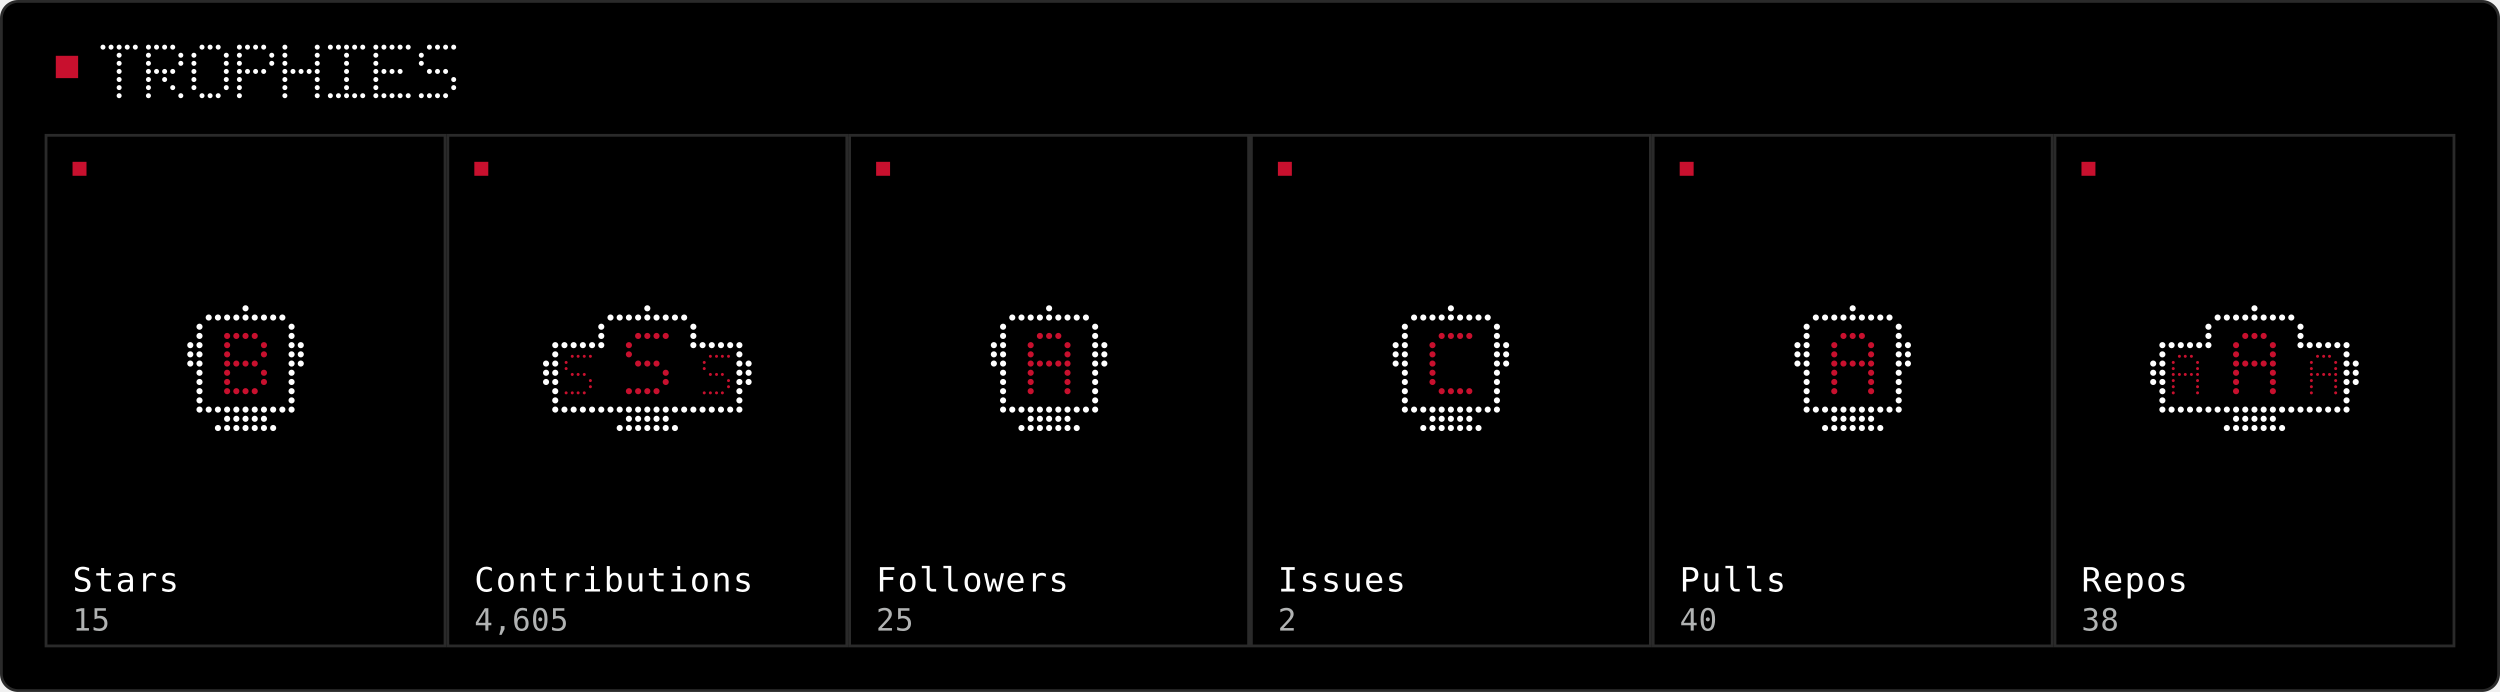
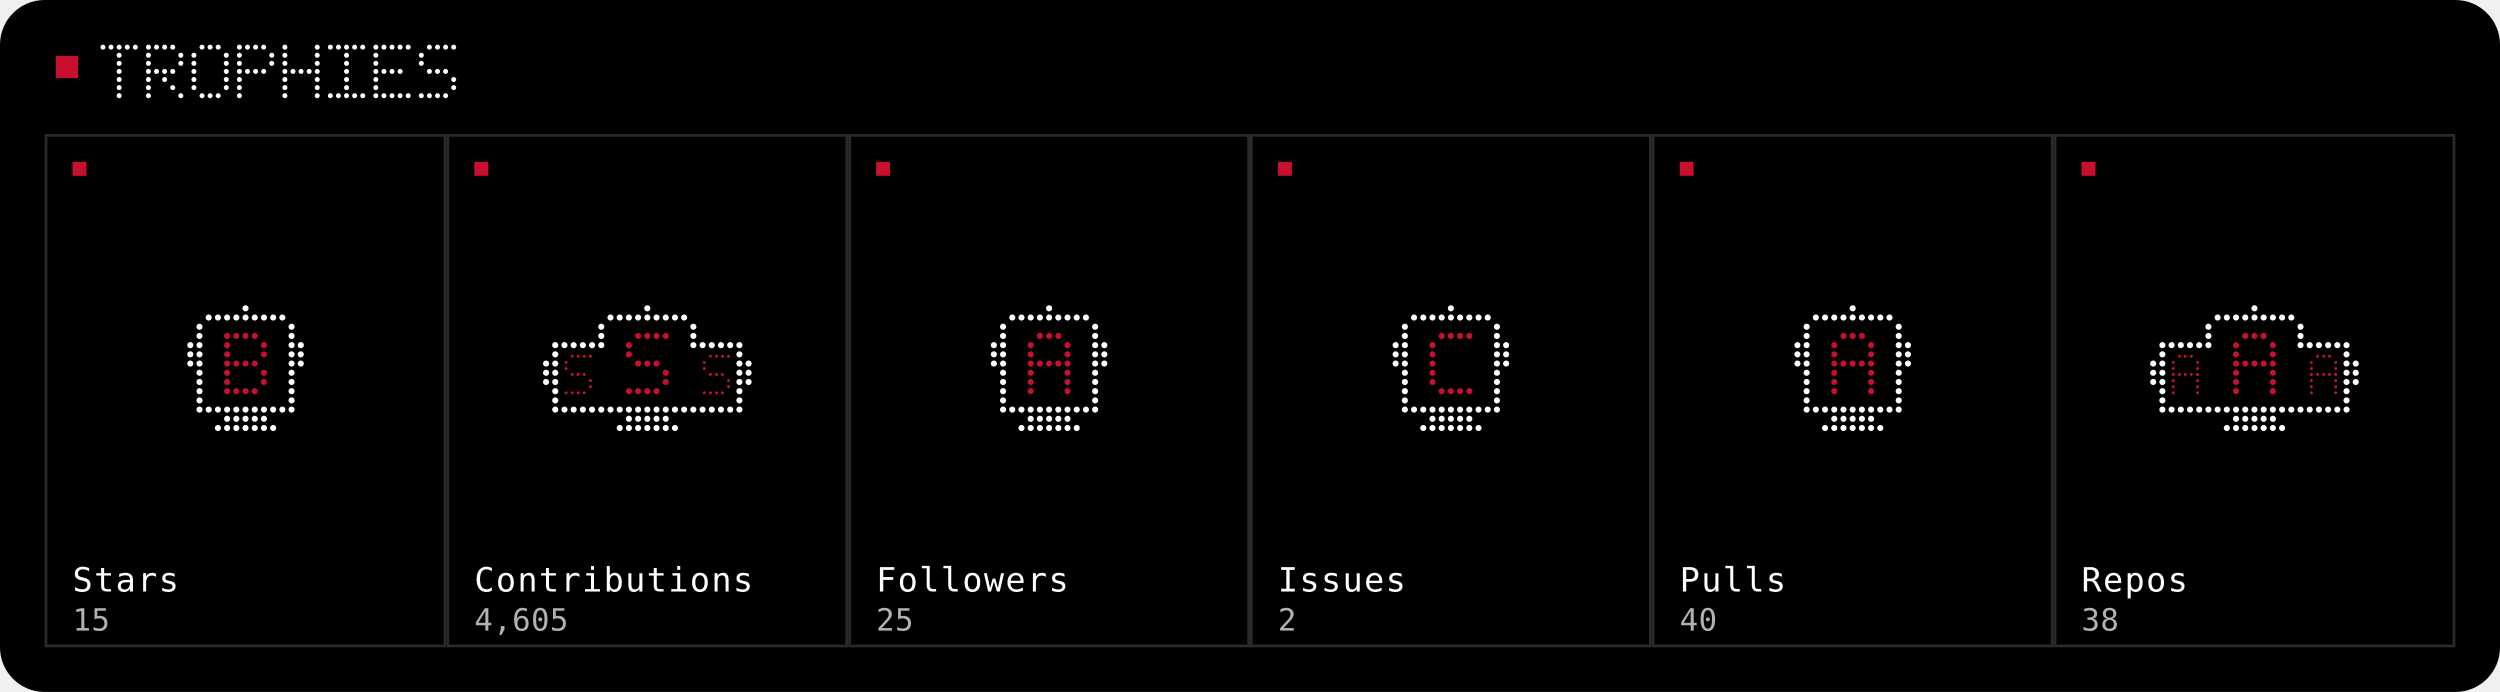
<svg xmlns="http://www.w3.org/2000/svg" width="896" height="248" viewBox="0 0 896 248" role="img">
-   <rect x="0.5" y="0.5" width="895" height="247" rx="6" fill="#000000" stroke="#2A2A2A" stroke-width="1" />
+   <rect width="896" height="248" rx="16" fill="#000000" />
  <rect x="20" y="20" width="8" height="8" fill="#C8102E" />
  <circle cx="36.9" cy="16.9" r="0.90" fill="#FFFFFF" />
  <circle cx="39.8" cy="16.9" r="0.90" fill="#FFFFFF" />
  <circle cx="42.7" cy="16.9" r="0.90" fill="#FFFFFF" />
  <circle cx="45.6" cy="16.9" r="0.90" fill="#FFFFFF" />
  <circle cx="48.5" cy="16.9" r="0.90" fill="#FFFFFF" />
  <circle cx="42.7" cy="19.8" r="0.90" fill="#FFFFFF" />
  <circle cx="42.7" cy="22.7" r="0.90" fill="#FFFFFF" />
  <circle cx="42.7" cy="25.6" r="0.90" fill="#FFFFFF" />
  <circle cx="42.7" cy="28.5" r="0.90" fill="#FFFFFF" />
  <circle cx="42.7" cy="31.4" r="0.90" fill="#FFFFFF" />
  <circle cx="42.7" cy="34.3" r="0.90" fill="#FFFFFF" />
  <circle cx="53.2" cy="16.9" r="0.90" fill="#FFFFFF" />
  <circle cx="56.1" cy="16.9" r="0.90" fill="#FFFFFF" />
  <circle cx="59.0" cy="16.9" r="0.90" fill="#FFFFFF" />
  <circle cx="61.9" cy="16.9" r="0.90" fill="#FFFFFF" />
  <circle cx="53.2" cy="19.8" r="0.90" fill="#FFFFFF" />
  <circle cx="64.8" cy="19.8" r="0.90" fill="#FFFFFF" />
  <circle cx="53.2" cy="22.7" r="0.90" fill="#FFFFFF" />
  <circle cx="64.8" cy="22.7" r="0.90" fill="#FFFFFF" />
  <circle cx="53.2" cy="25.6" r="0.90" fill="#FFFFFF" />
  <circle cx="56.1" cy="25.6" r="0.90" fill="#FFFFFF" />
  <circle cx="59.0" cy="25.6" r="0.90" fill="#FFFFFF" />
  <circle cx="61.9" cy="25.6" r="0.90" fill="#FFFFFF" />
  <circle cx="53.2" cy="28.5" r="0.90" fill="#FFFFFF" />
  <circle cx="59.0" cy="28.5" r="0.90" fill="#FFFFFF" />
  <circle cx="53.2" cy="31.4" r="0.90" fill="#FFFFFF" />
  <circle cx="61.9" cy="31.4" r="0.90" fill="#FFFFFF" />
  <circle cx="53.2" cy="34.3" r="0.90" fill="#FFFFFF" />
  <circle cx="64.8" cy="34.3" r="0.90" fill="#FFFFFF" />
  <circle cx="72.4" cy="16.9" r="0.90" fill="#FFFFFF" />
  <circle cx="75.3" cy="16.9" r="0.90" fill="#FFFFFF" />
  <circle cx="78.2" cy="16.9" r="0.90" fill="#FFFFFF" />
  <circle cx="69.5" cy="19.8" r="0.90" fill="#FFFFFF" />
  <circle cx="81.1" cy="19.8" r="0.90" fill="#FFFFFF" />
  <circle cx="69.5" cy="22.7" r="0.90" fill="#FFFFFF" />
  <circle cx="81.1" cy="22.7" r="0.90" fill="#FFFFFF" />
  <circle cx="69.5" cy="25.6" r="0.90" fill="#FFFFFF" />
  <circle cx="81.1" cy="25.6" r="0.90" fill="#FFFFFF" />
  <circle cx="69.5" cy="28.5" r="0.90" fill="#FFFFFF" />
  <circle cx="81.1" cy="28.5" r="0.90" fill="#FFFFFF" />
  <circle cx="69.5" cy="31.4" r="0.90" fill="#FFFFFF" />
  <circle cx="81.1" cy="31.4" r="0.90" fill="#FFFFFF" />
  <circle cx="72.4" cy="34.3" r="0.90" fill="#FFFFFF" />
  <circle cx="75.3" cy="34.3" r="0.90" fill="#FFFFFF" />
  <circle cx="78.2" cy="34.3" r="0.90" fill="#FFFFFF" />
  <circle cx="85.8" cy="16.9" r="0.90" fill="#FFFFFF" />
  <circle cx="88.7" cy="16.9" r="0.90" fill="#FFFFFF" />
  <circle cx="91.6" cy="16.9" r="0.90" fill="#FFFFFF" />
  <circle cx="94.5" cy="16.9" r="0.90" fill="#FFFFFF" />
  <circle cx="85.8" cy="19.8" r="0.90" fill="#FFFFFF" />
  <circle cx="97.4" cy="19.8" r="0.90" fill="#FFFFFF" />
  <circle cx="85.8" cy="22.7" r="0.90" fill="#FFFFFF" />
  <circle cx="97.4" cy="22.7" r="0.90" fill="#FFFFFF" />
  <circle cx="85.8" cy="25.6" r="0.90" fill="#FFFFFF" />
  <circle cx="88.7" cy="25.6" r="0.90" fill="#FFFFFF" />
  <circle cx="91.6" cy="25.6" r="0.90" fill="#FFFFFF" />
  <circle cx="94.5" cy="25.6" r="0.90" fill="#FFFFFF" />
  <circle cx="85.8" cy="28.5" r="0.90" fill="#FFFFFF" />
  <circle cx="85.8" cy="31.4" r="0.90" fill="#FFFFFF" />
  <circle cx="85.8" cy="34.3" r="0.90" fill="#FFFFFF" />
  <circle cx="102.1" cy="16.9" r="0.90" fill="#FFFFFF" />
  <circle cx="113.7" cy="16.9" r="0.90" fill="#FFFFFF" />
  <circle cx="102.1" cy="19.8" r="0.90" fill="#FFFFFF" />
  <circle cx="113.7" cy="19.8" r="0.90" fill="#FFFFFF" />
  <circle cx="102.1" cy="22.7" r="0.90" fill="#FFFFFF" />
  <circle cx="113.7" cy="22.7" r="0.90" fill="#FFFFFF" />
  <circle cx="102.1" cy="25.6" r="0.90" fill="#FFFFFF" />
  <circle cx="105.0" cy="25.6" r="0.90" fill="#FFFFFF" />
  <circle cx="107.9" cy="25.6" r="0.90" fill="#FFFFFF" />
  <circle cx="110.8" cy="25.6" r="0.90" fill="#FFFFFF" />
  <circle cx="113.7" cy="25.6" r="0.90" fill="#FFFFFF" />
  <circle cx="102.1" cy="28.5" r="0.90" fill="#FFFFFF" />
  <circle cx="113.7" cy="28.5" r="0.90" fill="#FFFFFF" />
  <circle cx="102.1" cy="31.4" r="0.90" fill="#FFFFFF" />
  <circle cx="113.7" cy="31.4" r="0.90" fill="#FFFFFF" />
  <circle cx="102.1" cy="34.3" r="0.90" fill="#FFFFFF" />
  <circle cx="113.7" cy="34.3" r="0.90" fill="#FFFFFF" />
  <circle cx="118.4" cy="16.9" r="0.90" fill="#FFFFFF" />
  <circle cx="121.3" cy="16.9" r="0.90" fill="#FFFFFF" />
  <circle cx="124.2" cy="16.9" r="0.90" fill="#FFFFFF" />
  <circle cx="127.1" cy="16.9" r="0.90" fill="#FFFFFF" />
  <circle cx="130.0" cy="16.9" r="0.90" fill="#FFFFFF" />
  <circle cx="124.2" cy="19.8" r="0.90" fill="#FFFFFF" />
  <circle cx="124.2" cy="22.7" r="0.90" fill="#FFFFFF" />
  <circle cx="124.2" cy="25.6" r="0.90" fill="#FFFFFF" />
  <circle cx="124.2" cy="28.5" r="0.90" fill="#FFFFFF" />
  <circle cx="124.2" cy="31.4" r="0.90" fill="#FFFFFF" />
  <circle cx="118.4" cy="34.3" r="0.90" fill="#FFFFFF" />
  <circle cx="121.3" cy="34.3" r="0.90" fill="#FFFFFF" />
  <circle cx="124.2" cy="34.3" r="0.90" fill="#FFFFFF" />
  <circle cx="127.1" cy="34.3" r="0.90" fill="#FFFFFF" />
  <circle cx="130.0" cy="34.3" r="0.90" fill="#FFFFFF" />
  <circle cx="134.7" cy="16.9" r="0.90" fill="#FFFFFF" />
  <circle cx="137.6" cy="16.9" r="0.90" fill="#FFFFFF" />
  <circle cx="140.5" cy="16.9" r="0.90" fill="#FFFFFF" />
  <circle cx="143.4" cy="16.9" r="0.90" fill="#FFFFFF" />
  <circle cx="146.3" cy="16.9" r="0.90" fill="#FFFFFF" />
  <circle cx="134.7" cy="19.8" r="0.90" fill="#FFFFFF" />
  <circle cx="134.7" cy="22.7" r="0.90" fill="#FFFFFF" />
  <circle cx="134.7" cy="25.6" r="0.90" fill="#FFFFFF" />
  <circle cx="137.6" cy="25.6" r="0.90" fill="#FFFFFF" />
  <circle cx="140.5" cy="25.6" r="0.90" fill="#FFFFFF" />
  <circle cx="143.4" cy="25.6" r="0.90" fill="#FFFFFF" />
  <circle cx="134.7" cy="28.5" r="0.90" fill="#FFFFFF" />
  <circle cx="134.7" cy="31.4" r="0.90" fill="#FFFFFF" />
  <circle cx="134.7" cy="34.3" r="0.90" fill="#FFFFFF" />
  <circle cx="137.6" cy="34.3" r="0.90" fill="#FFFFFF" />
  <circle cx="140.5" cy="34.3" r="0.90" fill="#FFFFFF" />
  <circle cx="143.4" cy="34.3" r="0.90" fill="#FFFFFF" />
  <circle cx="146.3" cy="34.3" r="0.90" fill="#FFFFFF" />
  <circle cx="153.9" cy="16.9" r="0.90" fill="#FFFFFF" />
  <circle cx="156.8" cy="16.9" r="0.90" fill="#FFFFFF" />
  <circle cx="159.7" cy="16.9" r="0.90" fill="#FFFFFF" />
  <circle cx="162.6" cy="16.9" r="0.90" fill="#FFFFFF" />
  <circle cx="151.0" cy="19.8" r="0.90" fill="#FFFFFF" />
  <circle cx="151.0" cy="22.7" r="0.90" fill="#FFFFFF" />
  <circle cx="153.9" cy="25.6" r="0.90" fill="#FFFFFF" />
  <circle cx="156.8" cy="25.6" r="0.90" fill="#FFFFFF" />
  <circle cx="159.7" cy="25.6" r="0.90" fill="#FFFFFF" />
  <circle cx="162.6" cy="28.5" r="0.90" fill="#FFFFFF" />
  <circle cx="162.6" cy="31.4" r="0.90" fill="#FFFFFF" />
  <circle cx="151.0" cy="34.3" r="0.90" fill="#FFFFFF" />
  <circle cx="153.9" cy="34.3" r="0.90" fill="#FFFFFF" />
  <circle cx="156.8" cy="34.3" r="0.90" fill="#FFFFFF" />
  <circle cx="159.7" cy="34.3" r="0.90" fill="#FFFFFF" />
  <rect x="16.5" y="48.5" width="143.0" height="183.0" fill="none" stroke="#2A2A2A" />
  <rect x="26.0" y="58.0" width="5" height="5" fill="#C8102E" />
  <circle cx="88.0" cy="110.5" r="1.10" fill="#FFFFFF" />
  <circle cx="74.8" cy="113.8" r="1.10" fill="#FFFFFF" />
  <circle cx="78.1" cy="113.8" r="1.10" fill="#FFFFFF" />
  <circle cx="81.4" cy="113.8" r="1.10" fill="#FFFFFF" />
  <circle cx="84.7" cy="113.8" r="1.10" fill="#FFFFFF" />
  <circle cx="88.0" cy="113.8" r="1.10" fill="#FFFFFF" />
  <circle cx="91.3" cy="113.8" r="1.10" fill="#FFFFFF" />
  <circle cx="94.6" cy="113.8" r="1.10" fill="#FFFFFF" />
  <circle cx="97.9" cy="113.8" r="1.10" fill="#FFFFFF" />
  <circle cx="101.2" cy="113.8" r="1.10" fill="#FFFFFF" />
  <circle cx="71.5" cy="117.1" r="1.10" fill="#FFFFFF" />
  <circle cx="104.5" cy="117.1" r="1.10" fill="#FFFFFF" />
  <circle cx="71.5" cy="120.4" r="1.10" fill="#FFFFFF" />
  <circle cx="104.5" cy="120.4" r="1.10" fill="#FFFFFF" />
  <circle cx="71.5" cy="123.7" r="1.10" fill="#FFFFFF" />
  <circle cx="104.5" cy="123.7" r="1.10" fill="#FFFFFF" />
  <circle cx="71.5" cy="127.0" r="1.10" fill="#FFFFFF" />
  <circle cx="104.5" cy="127.0" r="1.10" fill="#FFFFFF" />
  <circle cx="71.5" cy="130.3" r="1.10" fill="#FFFFFF" />
  <circle cx="104.5" cy="130.3" r="1.10" fill="#FFFFFF" />
  <circle cx="71.5" cy="133.6" r="1.10" fill="#FFFFFF" />
  <circle cx="104.5" cy="133.6" r="1.10" fill="#FFFFFF" />
  <circle cx="71.5" cy="136.9" r="1.10" fill="#FFFFFF" />
  <circle cx="104.5" cy="136.9" r="1.10" fill="#FFFFFF" />
  <circle cx="71.5" cy="140.2" r="1.10" fill="#FFFFFF" />
  <circle cx="104.5" cy="140.2" r="1.10" fill="#FFFFFF" />
  <circle cx="71.5" cy="143.5" r="1.10" fill="#FFFFFF" />
  <circle cx="104.5" cy="143.5" r="1.10" fill="#FFFFFF" />
  <circle cx="68.2" cy="123.7" r="1.10" fill="#FFFFFF" />
  <circle cx="107.8" cy="123.7" r="1.10" fill="#FFFFFF" />
  <circle cx="68.2" cy="127.0" r="1.10" fill="#FFFFFF" />
  <circle cx="107.8" cy="127.0" r="1.10" fill="#FFFFFF" />
  <circle cx="68.2" cy="130.3" r="1.10" fill="#FFFFFF" />
  <circle cx="107.8" cy="130.3" r="1.10" fill="#FFFFFF" />
  <circle cx="71.5" cy="146.8" r="1.10" fill="#FFFFFF" />
  <circle cx="74.8" cy="146.8" r="1.10" fill="#FFFFFF" />
  <circle cx="78.1" cy="146.8" r="1.10" fill="#FFFFFF" />
  <circle cx="81.4" cy="146.8" r="1.10" fill="#FFFFFF" />
  <circle cx="84.7" cy="146.8" r="1.10" fill="#FFFFFF" />
  <circle cx="88.0" cy="146.8" r="1.10" fill="#FFFFFF" />
  <circle cx="91.3" cy="146.8" r="1.10" fill="#FFFFFF" />
  <circle cx="94.6" cy="146.8" r="1.10" fill="#FFFFFF" />
  <circle cx="97.9" cy="146.8" r="1.10" fill="#FFFFFF" />
  <circle cx="101.2" cy="146.8" r="1.10" fill="#FFFFFF" />
  <circle cx="104.5" cy="146.8" r="1.10" fill="#FFFFFF" />
  <circle cx="81.4" cy="150.1" r="1.10" fill="#FFFFFF" />
  <circle cx="84.7" cy="150.1" r="1.10" fill="#FFFFFF" />
  <circle cx="88.0" cy="150.1" r="1.10" fill="#FFFFFF" />
  <circle cx="91.3" cy="150.1" r="1.10" fill="#FFFFFF" />
  <circle cx="94.6" cy="150.1" r="1.10" fill="#FFFFFF" />
  <circle cx="78.1" cy="153.4" r="1.10" fill="#FFFFFF" />
  <circle cx="81.4" cy="153.4" r="1.10" fill="#FFFFFF" />
  <circle cx="84.7" cy="153.4" r="1.10" fill="#FFFFFF" />
  <circle cx="88.0" cy="153.4" r="1.10" fill="#FFFFFF" />
  <circle cx="91.3" cy="153.4" r="1.10" fill="#FFFFFF" />
  <circle cx="94.6" cy="153.4" r="1.10" fill="#FFFFFF" />
  <circle cx="97.9" cy="153.4" r="1.10" fill="#FFFFFF" />
  <circle cx="81.4" cy="120.4" r="1.10" fill="#C8102E" />
  <circle cx="84.7" cy="120.4" r="1.10" fill="#C8102E" />
  <circle cx="88.0" cy="120.4" r="1.10" fill="#C8102E" />
  <circle cx="91.3" cy="120.4" r="1.10" fill="#C8102E" />
  <circle cx="81.4" cy="123.7" r="1.10" fill="#C8102E" />
  <circle cx="94.6" cy="123.7" r="1.10" fill="#C8102E" />
  <circle cx="81.4" cy="127.0" r="1.10" fill="#C8102E" />
  <circle cx="94.6" cy="127.0" r="1.10" fill="#C8102E" />
  <circle cx="81.4" cy="130.3" r="1.10" fill="#C8102E" />
  <circle cx="84.7" cy="130.3" r="1.10" fill="#C8102E" />
  <circle cx="88.0" cy="130.3" r="1.10" fill="#C8102E" />
  <circle cx="91.3" cy="130.3" r="1.10" fill="#C8102E" />
  <circle cx="81.4" cy="133.6" r="1.10" fill="#C8102E" />
  <circle cx="94.6" cy="133.6" r="1.10" fill="#C8102E" />
  <circle cx="81.4" cy="136.9" r="1.10" fill="#C8102E" />
  <circle cx="94.6" cy="136.9" r="1.10" fill="#C8102E" />
  <circle cx="81.4" cy="140.2" r="1.10" fill="#C8102E" />
  <circle cx="84.7" cy="140.2" r="1.10" fill="#C8102E" />
  <circle cx="88.0" cy="140.2" r="1.10" fill="#C8102E" />
  <circle cx="91.3" cy="140.2" r="1.10" fill="#C8102E" />
  <text x="26.0" y="212" fill="#FFFFFF" text-anchor="start" font-family="ui-monospace, Geist Mono, monospace" font-size="12" letter-spacing="0.5" dominant-baseline="auto">Stars</text>
  <text x="26.0" y="226" fill="#B1B3B3" text-anchor="start" font-family="ui-monospace, Geist Mono, monospace" font-size="11" letter-spacing="0.15" dominant-baseline="auto">15</text>
  <rect x="160.5" y="48.5" width="143.0" height="183.0" fill="none" stroke="#2A2A2A" />
  <rect x="170.0" y="58.0" width="5" height="5" fill="#C8102E" />
  <circle cx="232.0" cy="110.5" r="1.10" fill="#FFFFFF" />
  <circle cx="218.8" cy="113.8" r="1.10" fill="#FFFFFF" />
  <circle cx="222.1" cy="113.8" r="1.10" fill="#FFFFFF" />
  <circle cx="225.4" cy="113.8" r="1.10" fill="#FFFFFF" />
  <circle cx="228.7" cy="113.8" r="1.10" fill="#FFFFFF" />
  <circle cx="232.0" cy="113.8" r="1.10" fill="#FFFFFF" />
  <circle cx="235.3" cy="113.8" r="1.10" fill="#FFFFFF" />
  <circle cx="238.6" cy="113.8" r="1.10" fill="#FFFFFF" />
  <circle cx="241.9" cy="113.8" r="1.10" fill="#FFFFFF" />
  <circle cx="245.2" cy="113.8" r="1.10" fill="#FFFFFF" />
  <circle cx="215.5" cy="117.1" r="1.10" fill="#FFFFFF" />
  <circle cx="248.5" cy="117.1" r="1.10" fill="#FFFFFF" />
  <circle cx="215.5" cy="120.4" r="1.10" fill="#FFFFFF" />
  <circle cx="248.5" cy="120.4" r="1.10" fill="#FFFFFF" />
  <circle cx="215.5" cy="123.7" r="1.10" fill="#FFFFFF" />
  <circle cx="248.5" cy="123.7" r="1.10" fill="#FFFFFF" />
  <circle cx="202.3" cy="123.7" r="1.10" fill="#FFFFFF" />
  <circle cx="205.6" cy="123.7" r="1.10" fill="#FFFFFF" />
  <circle cx="208.9" cy="123.7" r="1.10" fill="#FFFFFF" />
  <circle cx="212.2" cy="123.7" r="1.10" fill="#FFFFFF" />
  <circle cx="199.0" cy="123.7" r="1.10" fill="#FFFFFF" />
  <circle cx="251.8" cy="123.7" r="1.10" fill="#FFFFFF" />
  <circle cx="255.1" cy="123.7" r="1.10" fill="#FFFFFF" />
  <circle cx="258.4" cy="123.7" r="1.10" fill="#FFFFFF" />
  <circle cx="261.7" cy="123.7" r="1.10" fill="#FFFFFF" />
  <circle cx="265.0" cy="123.7" r="1.10" fill="#FFFFFF" />
  <circle cx="199.0" cy="127.0" r="1.10" fill="#FFFFFF" />
  <circle cx="265.0" cy="127.0" r="1.10" fill="#FFFFFF" />
  <circle cx="199.0" cy="130.3" r="1.10" fill="#FFFFFF" />
  <circle cx="265.0" cy="130.3" r="1.10" fill="#FFFFFF" />
  <circle cx="199.0" cy="133.6" r="1.10" fill="#FFFFFF" />
  <circle cx="265.0" cy="133.6" r="1.10" fill="#FFFFFF" />
  <circle cx="199.0" cy="136.9" r="1.10" fill="#FFFFFF" />
  <circle cx="265.0" cy="136.9" r="1.10" fill="#FFFFFF" />
  <circle cx="199.0" cy="140.2" r="1.10" fill="#FFFFFF" />
  <circle cx="265.0" cy="140.2" r="1.10" fill="#FFFFFF" />
  <circle cx="199.0" cy="143.5" r="1.10" fill="#FFFFFF" />
  <circle cx="265.0" cy="143.5" r="1.10" fill="#FFFFFF" />
  <circle cx="195.7" cy="130.3" r="1.10" fill="#FFFFFF" />
  <circle cx="195.7" cy="133.6" r="1.10" fill="#FFFFFF" />
  <circle cx="195.7" cy="136.9" r="1.10" fill="#FFFFFF" />
  <circle cx="268.3" cy="130.3" r="1.10" fill="#FFFFFF" />
  <circle cx="268.3" cy="133.6" r="1.10" fill="#FFFFFF" />
  <circle cx="268.3" cy="136.9" r="1.10" fill="#FFFFFF" />
  <circle cx="199.0" cy="146.8" r="1.10" fill="#FFFFFF" />
  <circle cx="202.3" cy="146.8" r="1.10" fill="#FFFFFF" />
  <circle cx="205.6" cy="146.8" r="1.10" fill="#FFFFFF" />
  <circle cx="208.9" cy="146.8" r="1.10" fill="#FFFFFF" />
  <circle cx="212.2" cy="146.8" r="1.10" fill="#FFFFFF" />
  <circle cx="215.5" cy="146.8" r="1.10" fill="#FFFFFF" />
  <circle cx="218.8" cy="146.8" r="1.10" fill="#FFFFFF" />
  <circle cx="222.1" cy="146.8" r="1.10" fill="#FFFFFF" />
  <circle cx="225.4" cy="146.8" r="1.10" fill="#FFFFFF" />
  <circle cx="228.7" cy="146.8" r="1.10" fill="#FFFFFF" />
  <circle cx="232.0" cy="146.8" r="1.10" fill="#FFFFFF" />
  <circle cx="235.3" cy="146.8" r="1.10" fill="#FFFFFF" />
  <circle cx="238.6" cy="146.8" r="1.10" fill="#FFFFFF" />
  <circle cx="241.9" cy="146.8" r="1.10" fill="#FFFFFF" />
  <circle cx="245.2" cy="146.8" r="1.10" fill="#FFFFFF" />
  <circle cx="248.5" cy="146.8" r="1.10" fill="#FFFFFF" />
  <circle cx="251.8" cy="146.8" r="1.10" fill="#FFFFFF" />
  <circle cx="255.1" cy="146.8" r="1.10" fill="#FFFFFF" />
  <circle cx="258.4" cy="146.8" r="1.10" fill="#FFFFFF" />
  <circle cx="261.7" cy="146.8" r="1.10" fill="#FFFFFF" />
  <circle cx="265.0" cy="146.8" r="1.10" fill="#FFFFFF" />
  <circle cx="225.4" cy="150.1" r="1.10" fill="#FFFFFF" />
  <circle cx="228.7" cy="150.1" r="1.10" fill="#FFFFFF" />
  <circle cx="232.0" cy="150.1" r="1.10" fill="#FFFFFF" />
  <circle cx="235.3" cy="150.1" r="1.10" fill="#FFFFFF" />
  <circle cx="238.6" cy="150.1" r="1.10" fill="#FFFFFF" />
  <circle cx="222.1" cy="153.4" r="1.10" fill="#FFFFFF" />
  <circle cx="225.4" cy="153.4" r="1.10" fill="#FFFFFF" />
  <circle cx="228.7" cy="153.4" r="1.10" fill="#FFFFFF" />
  <circle cx="232.0" cy="153.4" r="1.10" fill="#FFFFFF" />
  <circle cx="235.3" cy="153.4" r="1.10" fill="#FFFFFF" />
  <circle cx="238.6" cy="153.4" r="1.10" fill="#FFFFFF" />
  <circle cx="241.9" cy="153.4" r="1.10" fill="#FFFFFF" />
  <circle cx="228.7" cy="120.4" r="1.10" fill="#C8102E" />
  <circle cx="232.0" cy="120.4" r="1.10" fill="#C8102E" />
  <circle cx="235.3" cy="120.4" r="1.10" fill="#C8102E" />
  <circle cx="238.6" cy="120.4" r="1.10" fill="#C8102E" />
  <circle cx="225.4" cy="123.7" r="1.10" fill="#C8102E" />
  <circle cx="225.4" cy="127.0" r="1.10" fill="#C8102E" />
  <circle cx="228.7" cy="130.3" r="1.10" fill="#C8102E" />
  <circle cx="232.0" cy="130.3" r="1.10" fill="#C8102E" />
  <circle cx="235.3" cy="130.3" r="1.10" fill="#C8102E" />
  <circle cx="238.6" cy="133.6" r="1.10" fill="#C8102E" />
  <circle cx="238.6" cy="136.9" r="1.10" fill="#C8102E" />
  <circle cx="225.4" cy="140.2" r="1.10" fill="#C8102E" />
  <circle cx="228.7" cy="140.2" r="1.10" fill="#C8102E" />
  <circle cx="232.0" cy="140.2" r="1.10" fill="#C8102E" />
  <circle cx="235.3" cy="140.2" r="1.10" fill="#C8102E" />
  <circle cx="205.1" cy="127.7" r="0.54" fill="#C8102E" />
  <circle cx="207.2" cy="127.7" r="0.54" fill="#C8102E" />
  <circle cx="209.4" cy="127.7" r="0.54" fill="#C8102E" />
  <circle cx="211.6" cy="127.7" r="0.54" fill="#C8102E" />
  <circle cx="202.9" cy="129.9" r="0.54" fill="#C8102E" />
  <circle cx="202.9" cy="132.1" r="0.54" fill="#C8102E" />
  <circle cx="205.1" cy="134.2" r="0.54" fill="#C8102E" />
  <circle cx="207.2" cy="134.2" r="0.54" fill="#C8102E" />
  <circle cx="209.4" cy="134.2" r="0.54" fill="#C8102E" />
  <circle cx="211.6" cy="136.4" r="0.54" fill="#C8102E" />
  <circle cx="211.6" cy="138.6" r="0.54" fill="#C8102E" />
  <circle cx="202.9" cy="140.8" r="0.54" fill="#C8102E" />
  <circle cx="205.1" cy="140.8" r="0.54" fill="#C8102E" />
  <circle cx="207.2" cy="140.8" r="0.54" fill="#C8102E" />
  <circle cx="209.4" cy="140.8" r="0.54" fill="#C8102E" />
  <circle cx="254.6" cy="127.7" r="0.54" fill="#C8102E" />
  <circle cx="256.8" cy="127.7" r="0.54" fill="#C8102E" />
  <circle cx="258.9" cy="127.7" r="0.54" fill="#C8102E" />
  <circle cx="261.1" cy="127.7" r="0.54" fill="#C8102E" />
  <circle cx="252.4" cy="129.9" r="0.54" fill="#C8102E" />
  <circle cx="252.4" cy="132.1" r="0.54" fill="#C8102E" />
  <circle cx="254.6" cy="134.2" r="0.54" fill="#C8102E" />
  <circle cx="256.8" cy="134.2" r="0.54" fill="#C8102E" />
  <circle cx="258.9" cy="134.2" r="0.54" fill="#C8102E" />
  <circle cx="261.1" cy="136.4" r="0.54" fill="#C8102E" />
  <circle cx="261.1" cy="138.6" r="0.54" fill="#C8102E" />
  <circle cx="252.4" cy="140.8" r="0.54" fill="#C8102E" />
  <circle cx="254.6" cy="140.8" r="0.54" fill="#C8102E" />
  <circle cx="256.8" cy="140.8" r="0.54" fill="#C8102E" />
  <circle cx="258.9" cy="140.8" r="0.54" fill="#C8102E" />
  <text x="170.0" y="212" fill="#FFFFFF" text-anchor="start" font-family="ui-monospace, Geist Mono, monospace" font-size="12" letter-spacing="0.5" dominant-baseline="auto">Contributions</text>
  <text x="170.0" y="226" fill="#B1B3B3" text-anchor="start" font-family="ui-monospace, Geist Mono, monospace" font-size="11" letter-spacing="0.15" dominant-baseline="auto">4,605</text>
  <rect x="304.5" y="48.5" width="143.0" height="183.0" fill="none" stroke="#2A2A2A" />
  <rect x="314.0" y="58.0" width="5" height="5" fill="#C8102E" />
  <circle cx="376.0" cy="110.5" r="1.10" fill="#FFFFFF" />
  <circle cx="362.8" cy="113.8" r="1.10" fill="#FFFFFF" />
  <circle cx="366.1" cy="113.8" r="1.10" fill="#FFFFFF" />
  <circle cx="369.4" cy="113.8" r="1.10" fill="#FFFFFF" />
  <circle cx="372.7" cy="113.8" r="1.10" fill="#FFFFFF" />
  <circle cx="376.0" cy="113.8" r="1.10" fill="#FFFFFF" />
  <circle cx="379.3" cy="113.8" r="1.10" fill="#FFFFFF" />
  <circle cx="382.6" cy="113.8" r="1.10" fill="#FFFFFF" />
  <circle cx="385.9" cy="113.8" r="1.10" fill="#FFFFFF" />
  <circle cx="389.2" cy="113.8" r="1.10" fill="#FFFFFF" />
  <circle cx="359.5" cy="117.1" r="1.10" fill="#FFFFFF" />
  <circle cx="392.5" cy="117.1" r="1.10" fill="#FFFFFF" />
  <circle cx="359.5" cy="120.4" r="1.10" fill="#FFFFFF" />
  <circle cx="392.5" cy="120.4" r="1.10" fill="#FFFFFF" />
  <circle cx="359.5" cy="123.7" r="1.10" fill="#FFFFFF" />
  <circle cx="392.5" cy="123.7" r="1.10" fill="#FFFFFF" />
  <circle cx="359.5" cy="127.0" r="1.10" fill="#FFFFFF" />
  <circle cx="392.5" cy="127.0" r="1.10" fill="#FFFFFF" />
  <circle cx="359.5" cy="130.3" r="1.10" fill="#FFFFFF" />
  <circle cx="392.5" cy="130.3" r="1.10" fill="#FFFFFF" />
  <circle cx="359.5" cy="133.6" r="1.10" fill="#FFFFFF" />
  <circle cx="392.5" cy="133.6" r="1.10" fill="#FFFFFF" />
  <circle cx="359.5" cy="136.9" r="1.10" fill="#FFFFFF" />
  <circle cx="392.5" cy="136.9" r="1.10" fill="#FFFFFF" />
  <circle cx="359.5" cy="140.2" r="1.10" fill="#FFFFFF" />
  <circle cx="392.5" cy="140.2" r="1.10" fill="#FFFFFF" />
  <circle cx="359.5" cy="143.5" r="1.10" fill="#FFFFFF" />
  <circle cx="392.5" cy="143.5" r="1.10" fill="#FFFFFF" />
  <circle cx="356.2" cy="123.7" r="1.10" fill="#FFFFFF" />
  <circle cx="395.8" cy="123.7" r="1.10" fill="#FFFFFF" />
  <circle cx="356.2" cy="127.0" r="1.10" fill="#FFFFFF" />
  <circle cx="395.8" cy="127.0" r="1.10" fill="#FFFFFF" />
  <circle cx="356.2" cy="130.3" r="1.10" fill="#FFFFFF" />
  <circle cx="395.8" cy="130.3" r="1.10" fill="#FFFFFF" />
  <circle cx="359.5" cy="146.8" r="1.10" fill="#FFFFFF" />
  <circle cx="362.8" cy="146.8" r="1.10" fill="#FFFFFF" />
  <circle cx="366.1" cy="146.8" r="1.10" fill="#FFFFFF" />
  <circle cx="369.4" cy="146.8" r="1.10" fill="#FFFFFF" />
  <circle cx="372.7" cy="146.8" r="1.10" fill="#FFFFFF" />
  <circle cx="376.0" cy="146.8" r="1.10" fill="#FFFFFF" />
  <circle cx="379.3" cy="146.8" r="1.10" fill="#FFFFFF" />
  <circle cx="382.6" cy="146.8" r="1.10" fill="#FFFFFF" />
  <circle cx="385.9" cy="146.8" r="1.10" fill="#FFFFFF" />
  <circle cx="389.2" cy="146.8" r="1.10" fill="#FFFFFF" />
  <circle cx="392.5" cy="146.8" r="1.10" fill="#FFFFFF" />
  <circle cx="369.4" cy="150.1" r="1.10" fill="#FFFFFF" />
  <circle cx="372.7" cy="150.1" r="1.10" fill="#FFFFFF" />
  <circle cx="376.0" cy="150.1" r="1.10" fill="#FFFFFF" />
  <circle cx="379.3" cy="150.1" r="1.10" fill="#FFFFFF" />
  <circle cx="382.6" cy="150.1" r="1.10" fill="#FFFFFF" />
  <circle cx="366.1" cy="153.4" r="1.10" fill="#FFFFFF" />
  <circle cx="369.4" cy="153.4" r="1.10" fill="#FFFFFF" />
  <circle cx="372.7" cy="153.4" r="1.10" fill="#FFFFFF" />
  <circle cx="376.0" cy="153.4" r="1.10" fill="#FFFFFF" />
  <circle cx="379.3" cy="153.4" r="1.10" fill="#FFFFFF" />
  <circle cx="382.6" cy="153.4" r="1.10" fill="#FFFFFF" />
  <circle cx="385.9" cy="153.4" r="1.10" fill="#FFFFFF" />
  <circle cx="372.7" cy="120.4" r="1.10" fill="#C8102E" />
  <circle cx="376.0" cy="120.4" r="1.10" fill="#C8102E" />
  <circle cx="379.3" cy="120.4" r="1.10" fill="#C8102E" />
  <circle cx="369.4" cy="123.7" r="1.10" fill="#C8102E" />
  <circle cx="382.6" cy="123.7" r="1.10" fill="#C8102E" />
  <circle cx="369.4" cy="127.0" r="1.10" fill="#C8102E" />
  <circle cx="382.6" cy="127.0" r="1.10" fill="#C8102E" />
  <circle cx="369.4" cy="130.3" r="1.10" fill="#C8102E" />
  <circle cx="372.7" cy="130.3" r="1.10" fill="#C8102E" />
  <circle cx="376.0" cy="130.3" r="1.10" fill="#C8102E" />
  <circle cx="379.3" cy="130.3" r="1.10" fill="#C8102E" />
  <circle cx="382.6" cy="130.3" r="1.10" fill="#C8102E" />
  <circle cx="369.4" cy="133.6" r="1.10" fill="#C8102E" />
  <circle cx="382.6" cy="133.6" r="1.10" fill="#C8102E" />
  <circle cx="369.4" cy="136.9" r="1.10" fill="#C8102E" />
  <circle cx="382.6" cy="136.9" r="1.10" fill="#C8102E" />
  <circle cx="369.4" cy="140.2" r="1.10" fill="#C8102E" />
  <circle cx="382.6" cy="140.2" r="1.10" fill="#C8102E" />
  <text x="314.0" y="212" fill="#FFFFFF" text-anchor="start" font-family="ui-monospace, Geist Mono, monospace" font-size="12" letter-spacing="0.5" dominant-baseline="auto">Followers</text>
  <text x="314.0" y="226" fill="#B1B3B3" text-anchor="start" font-family="ui-monospace, Geist Mono, monospace" font-size="11" letter-spacing="0.15" dominant-baseline="auto">25</text>
  <rect x="448.5" y="48.5" width="143.0" height="183.0" fill="none" stroke="#2A2A2A" />
  <rect x="458.0" y="58.0" width="5" height="5" fill="#C8102E" />
  <circle cx="520.0" cy="110.5" r="1.10" fill="#FFFFFF" />
  <circle cx="506.8" cy="113.8" r="1.10" fill="#FFFFFF" />
  <circle cx="510.1" cy="113.8" r="1.10" fill="#FFFFFF" />
  <circle cx="513.4" cy="113.8" r="1.10" fill="#FFFFFF" />
  <circle cx="516.7" cy="113.8" r="1.10" fill="#FFFFFF" />
  <circle cx="520.0" cy="113.8" r="1.10" fill="#FFFFFF" />
  <circle cx="523.3" cy="113.8" r="1.10" fill="#FFFFFF" />
  <circle cx="526.6" cy="113.8" r="1.10" fill="#FFFFFF" />
  <circle cx="529.9" cy="113.8" r="1.10" fill="#FFFFFF" />
  <circle cx="533.2" cy="113.8" r="1.10" fill="#FFFFFF" />
  <circle cx="503.5" cy="117.1" r="1.10" fill="#FFFFFF" />
  <circle cx="536.5" cy="117.1" r="1.10" fill="#FFFFFF" />
  <circle cx="503.5" cy="120.4" r="1.10" fill="#FFFFFF" />
  <circle cx="536.5" cy="120.4" r="1.10" fill="#FFFFFF" />
  <circle cx="503.5" cy="123.7" r="1.10" fill="#FFFFFF" />
  <circle cx="536.5" cy="123.7" r="1.10" fill="#FFFFFF" />
  <circle cx="503.5" cy="127.0" r="1.10" fill="#FFFFFF" />
  <circle cx="536.5" cy="127.0" r="1.10" fill="#FFFFFF" />
  <circle cx="503.5" cy="130.3" r="1.10" fill="#FFFFFF" />
  <circle cx="536.5" cy="130.3" r="1.10" fill="#FFFFFF" />
  <circle cx="503.5" cy="133.6" r="1.10" fill="#FFFFFF" />
  <circle cx="536.5" cy="133.6" r="1.10" fill="#FFFFFF" />
  <circle cx="503.5" cy="136.9" r="1.10" fill="#FFFFFF" />
  <circle cx="536.5" cy="136.9" r="1.10" fill="#FFFFFF" />
  <circle cx="503.5" cy="140.2" r="1.10" fill="#FFFFFF" />
  <circle cx="536.5" cy="140.2" r="1.10" fill="#FFFFFF" />
  <circle cx="503.5" cy="143.5" r="1.10" fill="#FFFFFF" />
  <circle cx="536.5" cy="143.5" r="1.10" fill="#FFFFFF" />
  <circle cx="500.2" cy="123.7" r="1.10" fill="#FFFFFF" />
  <circle cx="539.8" cy="123.7" r="1.10" fill="#FFFFFF" />
  <circle cx="500.2" cy="127.0" r="1.10" fill="#FFFFFF" />
  <circle cx="539.8" cy="127.0" r="1.10" fill="#FFFFFF" />
  <circle cx="500.2" cy="130.3" r="1.10" fill="#FFFFFF" />
  <circle cx="539.8" cy="130.3" r="1.10" fill="#FFFFFF" />
  <circle cx="503.5" cy="146.8" r="1.10" fill="#FFFFFF" />
  <circle cx="506.8" cy="146.8" r="1.10" fill="#FFFFFF" />
  <circle cx="510.1" cy="146.8" r="1.10" fill="#FFFFFF" />
  <circle cx="513.4" cy="146.8" r="1.10" fill="#FFFFFF" />
  <circle cx="516.7" cy="146.8" r="1.10" fill="#FFFFFF" />
  <circle cx="520.0" cy="146.8" r="1.10" fill="#FFFFFF" />
  <circle cx="523.3" cy="146.8" r="1.10" fill="#FFFFFF" />
  <circle cx="526.6" cy="146.8" r="1.10" fill="#FFFFFF" />
  <circle cx="529.9" cy="146.8" r="1.10" fill="#FFFFFF" />
  <circle cx="533.2" cy="146.8" r="1.10" fill="#FFFFFF" />
  <circle cx="536.5" cy="146.8" r="1.10" fill="#FFFFFF" />
  <circle cx="513.4" cy="150.1" r="1.10" fill="#FFFFFF" />
  <circle cx="516.7" cy="150.1" r="1.10" fill="#FFFFFF" />
  <circle cx="520.0" cy="150.1" r="1.10" fill="#FFFFFF" />
  <circle cx="523.3" cy="150.1" r="1.10" fill="#FFFFFF" />
  <circle cx="526.6" cy="150.1" r="1.10" fill="#FFFFFF" />
  <circle cx="510.1" cy="153.4" r="1.10" fill="#FFFFFF" />
  <circle cx="513.4" cy="153.4" r="1.10" fill="#FFFFFF" />
  <circle cx="516.7" cy="153.4" r="1.10" fill="#FFFFFF" />
  <circle cx="520.0" cy="153.4" r="1.10" fill="#FFFFFF" />
  <circle cx="523.3" cy="153.4" r="1.10" fill="#FFFFFF" />
  <circle cx="526.6" cy="153.4" r="1.10" fill="#FFFFFF" />
  <circle cx="529.9" cy="153.4" r="1.10" fill="#FFFFFF" />
  <circle cx="516.7" cy="120.4" r="1.10" fill="#C8102E" />
  <circle cx="520.0" cy="120.4" r="1.10" fill="#C8102E" />
  <circle cx="523.3" cy="120.4" r="1.10" fill="#C8102E" />
  <circle cx="526.6" cy="120.4" r="1.10" fill="#C8102E" />
  <circle cx="513.4" cy="123.7" r="1.10" fill="#C8102E" />
  <circle cx="513.4" cy="127.0" r="1.10" fill="#C8102E" />
  <circle cx="513.4" cy="130.3" r="1.10" fill="#C8102E" />
  <circle cx="513.4" cy="133.6" r="1.10" fill="#C8102E" />
  <circle cx="513.4" cy="136.9" r="1.10" fill="#C8102E" />
  <circle cx="516.7" cy="140.2" r="1.10" fill="#C8102E" />
  <circle cx="520.0" cy="140.2" r="1.10" fill="#C8102E" />
  <circle cx="523.3" cy="140.2" r="1.10" fill="#C8102E" />
  <circle cx="526.6" cy="140.2" r="1.10" fill="#C8102E" />
  <text x="458.0" y="212" fill="#FFFFFF" text-anchor="start" font-family="ui-monospace, Geist Mono, monospace" font-size="12" letter-spacing="0.5" dominant-baseline="auto">Issues</text>
  <text x="458.0" y="226" fill="#B1B3B3" text-anchor="start" font-family="ui-monospace, Geist Mono, monospace" font-size="11" letter-spacing="0.15" dominant-baseline="auto">2</text>
  <rect x="592.5" y="48.5" width="143.0" height="183.0" fill="none" stroke="#2A2A2A" />
  <rect x="602.0" y="58.0" width="5" height="5" fill="#C8102E" />
  <circle cx="664.0" cy="110.5" r="1.10" fill="#FFFFFF" />
  <circle cx="650.8" cy="113.8" r="1.10" fill="#FFFFFF" />
  <circle cx="654.1" cy="113.8" r="1.10" fill="#FFFFFF" />
  <circle cx="657.4" cy="113.8" r="1.10" fill="#FFFFFF" />
  <circle cx="660.7" cy="113.8" r="1.10" fill="#FFFFFF" />
  <circle cx="664.0" cy="113.8" r="1.10" fill="#FFFFFF" />
  <circle cx="667.3" cy="113.8" r="1.10" fill="#FFFFFF" />
  <circle cx="670.6" cy="113.8" r="1.10" fill="#FFFFFF" />
  <circle cx="673.9" cy="113.8" r="1.10" fill="#FFFFFF" />
  <circle cx="677.2" cy="113.8" r="1.10" fill="#FFFFFF" />
  <circle cx="647.5" cy="117.1" r="1.10" fill="#FFFFFF" />
  <circle cx="680.5" cy="117.1" r="1.10" fill="#FFFFFF" />
  <circle cx="647.5" cy="120.4" r="1.10" fill="#FFFFFF" />
  <circle cx="680.5" cy="120.4" r="1.10" fill="#FFFFFF" />
  <circle cx="647.5" cy="123.7" r="1.10" fill="#FFFFFF" />
  <circle cx="680.5" cy="123.7" r="1.10" fill="#FFFFFF" />
  <circle cx="647.5" cy="127.0" r="1.10" fill="#FFFFFF" />
  <circle cx="680.5" cy="127.0" r="1.10" fill="#FFFFFF" />
  <circle cx="647.5" cy="130.3" r="1.10" fill="#FFFFFF" />
  <circle cx="680.5" cy="130.3" r="1.10" fill="#FFFFFF" />
  <circle cx="647.5" cy="133.6" r="1.10" fill="#FFFFFF" />
  <circle cx="680.5" cy="133.6" r="1.10" fill="#FFFFFF" />
  <circle cx="647.5" cy="136.9" r="1.10" fill="#FFFFFF" />
  <circle cx="680.5" cy="136.9" r="1.10" fill="#FFFFFF" />
  <circle cx="647.5" cy="140.2" r="1.10" fill="#FFFFFF" />
  <circle cx="680.5" cy="140.2" r="1.10" fill="#FFFFFF" />
  <circle cx="647.5" cy="143.5" r="1.10" fill="#FFFFFF" />
  <circle cx="680.5" cy="143.5" r="1.10" fill="#FFFFFF" />
  <circle cx="644.2" cy="123.7" r="1.10" fill="#FFFFFF" />
  <circle cx="683.8" cy="123.7" r="1.10" fill="#FFFFFF" />
  <circle cx="644.2" cy="127.0" r="1.10" fill="#FFFFFF" />
  <circle cx="683.8" cy="127.0" r="1.10" fill="#FFFFFF" />
  <circle cx="644.2" cy="130.3" r="1.10" fill="#FFFFFF" />
  <circle cx="683.8" cy="130.3" r="1.10" fill="#FFFFFF" />
  <circle cx="647.5" cy="146.8" r="1.10" fill="#FFFFFF" />
  <circle cx="650.8" cy="146.8" r="1.10" fill="#FFFFFF" />
  <circle cx="654.1" cy="146.8" r="1.10" fill="#FFFFFF" />
  <circle cx="657.4" cy="146.8" r="1.10" fill="#FFFFFF" />
  <circle cx="660.7" cy="146.8" r="1.10" fill="#FFFFFF" />
  <circle cx="664.0" cy="146.8" r="1.10" fill="#FFFFFF" />
  <circle cx="667.3" cy="146.8" r="1.10" fill="#FFFFFF" />
  <circle cx="670.6" cy="146.8" r="1.10" fill="#FFFFFF" />
  <circle cx="673.9" cy="146.8" r="1.10" fill="#FFFFFF" />
  <circle cx="677.2" cy="146.8" r="1.10" fill="#FFFFFF" />
  <circle cx="680.5" cy="146.8" r="1.10" fill="#FFFFFF" />
  <circle cx="657.4" cy="150.1" r="1.10" fill="#FFFFFF" />
  <circle cx="660.7" cy="150.1" r="1.10" fill="#FFFFFF" />
  <circle cx="664.0" cy="150.1" r="1.10" fill="#FFFFFF" />
  <circle cx="667.3" cy="150.1" r="1.10" fill="#FFFFFF" />
  <circle cx="670.6" cy="150.1" r="1.10" fill="#FFFFFF" />
  <circle cx="654.1" cy="153.4" r="1.10" fill="#FFFFFF" />
  <circle cx="657.4" cy="153.4" r="1.10" fill="#FFFFFF" />
  <circle cx="660.7" cy="153.4" r="1.10" fill="#FFFFFF" />
  <circle cx="664.0" cy="153.4" r="1.10" fill="#FFFFFF" />
  <circle cx="667.3" cy="153.4" r="1.10" fill="#FFFFFF" />
  <circle cx="670.6" cy="153.4" r="1.10" fill="#FFFFFF" />
  <circle cx="673.9" cy="153.4" r="1.10" fill="#FFFFFF" />
  <circle cx="660.7" cy="120.4" r="1.10" fill="#C8102E" />
  <circle cx="664.0" cy="120.4" r="1.10" fill="#C8102E" />
  <circle cx="667.3" cy="120.4" r="1.10" fill="#C8102E" />
  <circle cx="657.4" cy="123.7" r="1.10" fill="#C8102E" />
  <circle cx="670.6" cy="123.7" r="1.10" fill="#C8102E" />
  <circle cx="657.4" cy="127.0" r="1.10" fill="#C8102E" />
  <circle cx="670.6" cy="127.0" r="1.10" fill="#C8102E" />
  <circle cx="657.4" cy="130.3" r="1.10" fill="#C8102E" />
  <circle cx="660.7" cy="130.3" r="1.10" fill="#C8102E" />
  <circle cx="664.0" cy="130.3" r="1.10" fill="#C8102E" />
  <circle cx="667.3" cy="130.3" r="1.10" fill="#C8102E" />
  <circle cx="670.6" cy="130.3" r="1.10" fill="#C8102E" />
  <circle cx="657.4" cy="133.6" r="1.10" fill="#C8102E" />
  <circle cx="670.6" cy="133.6" r="1.10" fill="#C8102E" />
  <circle cx="657.4" cy="136.9" r="1.10" fill="#C8102E" />
  <circle cx="670.6" cy="136.9" r="1.10" fill="#C8102E" />
  <circle cx="657.4" cy="140.2" r="1.10" fill="#C8102E" />
  <circle cx="670.6" cy="140.2" r="1.10" fill="#C8102E" />
  <text x="602.0" y="212" fill="#FFFFFF" text-anchor="start" font-family="ui-monospace, Geist Mono, monospace" font-size="12" letter-spacing="0.5" dominant-baseline="auto">Pulls</text>
  <text x="602.0" y="226" fill="#B1B3B3" text-anchor="start" font-family="ui-monospace, Geist Mono, monospace" font-size="11" letter-spacing="0.15" dominant-baseline="auto">40</text>
  <rect x="736.5" y="48.5" width="143.0" height="183.0" fill="none" stroke="#2A2A2A" />
  <rect x="746.0" y="58.0" width="5" height="5" fill="#C8102E" />
  <circle cx="808.0" cy="110.5" r="1.10" fill="#FFFFFF" />
  <circle cx="794.8" cy="113.8" r="1.10" fill="#FFFFFF" />
  <circle cx="798.1" cy="113.8" r="1.10" fill="#FFFFFF" />
  <circle cx="801.4" cy="113.8" r="1.10" fill="#FFFFFF" />
  <circle cx="804.7" cy="113.8" r="1.10" fill="#FFFFFF" />
  <circle cx="808.0" cy="113.8" r="1.10" fill="#FFFFFF" />
  <circle cx="811.3" cy="113.8" r="1.10" fill="#FFFFFF" />
  <circle cx="814.6" cy="113.8" r="1.10" fill="#FFFFFF" />
  <circle cx="817.9" cy="113.8" r="1.10" fill="#FFFFFF" />
  <circle cx="821.2" cy="113.8" r="1.10" fill="#FFFFFF" />
  <circle cx="791.5" cy="117.1" r="1.10" fill="#FFFFFF" />
  <circle cx="824.5" cy="117.1" r="1.10" fill="#FFFFFF" />
  <circle cx="791.5" cy="120.4" r="1.10" fill="#FFFFFF" />
  <circle cx="824.5" cy="120.4" r="1.10" fill="#FFFFFF" />
  <circle cx="791.5" cy="123.7" r="1.10" fill="#FFFFFF" />
  <circle cx="824.5" cy="123.7" r="1.10" fill="#FFFFFF" />
  <circle cx="778.3" cy="123.7" r="1.10" fill="#FFFFFF" />
  <circle cx="781.6" cy="123.7" r="1.10" fill="#FFFFFF" />
  <circle cx="784.9" cy="123.7" r="1.10" fill="#FFFFFF" />
  <circle cx="788.2" cy="123.7" r="1.10" fill="#FFFFFF" />
  <circle cx="775.0" cy="123.7" r="1.10" fill="#FFFFFF" />
  <circle cx="827.8" cy="123.7" r="1.10" fill="#FFFFFF" />
  <circle cx="831.1" cy="123.7" r="1.10" fill="#FFFFFF" />
  <circle cx="834.4" cy="123.7" r="1.10" fill="#FFFFFF" />
  <circle cx="837.7" cy="123.7" r="1.10" fill="#FFFFFF" />
  <circle cx="841.0" cy="123.7" r="1.10" fill="#FFFFFF" />
  <circle cx="775.0" cy="127.0" r="1.10" fill="#FFFFFF" />
  <circle cx="841.0" cy="127.0" r="1.10" fill="#FFFFFF" />
  <circle cx="775.0" cy="130.3" r="1.10" fill="#FFFFFF" />
  <circle cx="841.0" cy="130.3" r="1.10" fill="#FFFFFF" />
  <circle cx="775.0" cy="133.6" r="1.10" fill="#FFFFFF" />
  <circle cx="841.0" cy="133.6" r="1.10" fill="#FFFFFF" />
  <circle cx="775.0" cy="136.9" r="1.10" fill="#FFFFFF" />
  <circle cx="841.0" cy="136.9" r="1.10" fill="#FFFFFF" />
  <circle cx="775.0" cy="140.2" r="1.10" fill="#FFFFFF" />
  <circle cx="841.0" cy="140.2" r="1.10" fill="#FFFFFF" />
  <circle cx="775.0" cy="143.5" r="1.10" fill="#FFFFFF" />
  <circle cx="841.0" cy="143.5" r="1.10" fill="#FFFFFF" />
  <circle cx="771.7" cy="130.3" r="1.10" fill="#FFFFFF" />
  <circle cx="771.7" cy="133.6" r="1.10" fill="#FFFFFF" />
  <circle cx="771.7" cy="136.9" r="1.10" fill="#FFFFFF" />
  <circle cx="844.3" cy="130.3" r="1.10" fill="#FFFFFF" />
  <circle cx="844.3" cy="133.6" r="1.10" fill="#FFFFFF" />
  <circle cx="844.3" cy="136.9" r="1.10" fill="#FFFFFF" />
  <circle cx="775.0" cy="146.8" r="1.10" fill="#FFFFFF" />
  <circle cx="778.3" cy="146.8" r="1.10" fill="#FFFFFF" />
  <circle cx="781.6" cy="146.8" r="1.10" fill="#FFFFFF" />
  <circle cx="784.9" cy="146.8" r="1.10" fill="#FFFFFF" />
  <circle cx="788.2" cy="146.8" r="1.10" fill="#FFFFFF" />
  <circle cx="791.5" cy="146.8" r="1.10" fill="#FFFFFF" />
  <circle cx="794.8" cy="146.8" r="1.10" fill="#FFFFFF" />
  <circle cx="798.1" cy="146.8" r="1.10" fill="#FFFFFF" />
  <circle cx="801.4" cy="146.8" r="1.10" fill="#FFFFFF" />
  <circle cx="804.7" cy="146.8" r="1.10" fill="#FFFFFF" />
  <circle cx="808.0" cy="146.8" r="1.10" fill="#FFFFFF" />
  <circle cx="811.3" cy="146.8" r="1.10" fill="#FFFFFF" />
  <circle cx="814.6" cy="146.8" r="1.10" fill="#FFFFFF" />
  <circle cx="817.9" cy="146.8" r="1.10" fill="#FFFFFF" />
  <circle cx="821.2" cy="146.8" r="1.10" fill="#FFFFFF" />
  <circle cx="824.5" cy="146.8" r="1.10" fill="#FFFFFF" />
  <circle cx="827.8" cy="146.8" r="1.10" fill="#FFFFFF" />
  <circle cx="831.1" cy="146.8" r="1.10" fill="#FFFFFF" />
  <circle cx="834.4" cy="146.8" r="1.10" fill="#FFFFFF" />
  <circle cx="837.7" cy="146.8" r="1.10" fill="#FFFFFF" />
  <circle cx="841.0" cy="146.8" r="1.10" fill="#FFFFFF" />
  <circle cx="801.4" cy="150.1" r="1.10" fill="#FFFFFF" />
  <circle cx="804.7" cy="150.1" r="1.10" fill="#FFFFFF" />
  <circle cx="808.0" cy="150.1" r="1.10" fill="#FFFFFF" />
  <circle cx="811.3" cy="150.1" r="1.10" fill="#FFFFFF" />
  <circle cx="814.6" cy="150.1" r="1.10" fill="#FFFFFF" />
  <circle cx="798.1" cy="153.4" r="1.10" fill="#FFFFFF" />
  <circle cx="801.4" cy="153.4" r="1.10" fill="#FFFFFF" />
  <circle cx="804.7" cy="153.4" r="1.10" fill="#FFFFFF" />
  <circle cx="808.0" cy="153.4" r="1.10" fill="#FFFFFF" />
  <circle cx="811.3" cy="153.4" r="1.10" fill="#FFFFFF" />
  <circle cx="814.6" cy="153.4" r="1.10" fill="#FFFFFF" />
  <circle cx="817.9" cy="153.4" r="1.10" fill="#FFFFFF" />
  <circle cx="804.7" cy="120.4" r="1.10" fill="#C8102E" />
  <circle cx="808.0" cy="120.4" r="1.10" fill="#C8102E" />
  <circle cx="811.3" cy="120.4" r="1.10" fill="#C8102E" />
  <circle cx="801.4" cy="123.7" r="1.10" fill="#C8102E" />
  <circle cx="814.6" cy="123.7" r="1.10" fill="#C8102E" />
  <circle cx="801.4" cy="127.0" r="1.10" fill="#C8102E" />
  <circle cx="814.6" cy="127.0" r="1.10" fill="#C8102E" />
  <circle cx="801.4" cy="130.3" r="1.10" fill="#C8102E" />
  <circle cx="804.7" cy="130.3" r="1.10" fill="#C8102E" />
  <circle cx="808.0" cy="130.3" r="1.10" fill="#C8102E" />
  <circle cx="811.3" cy="130.3" r="1.10" fill="#C8102E" />
  <circle cx="814.6" cy="130.3" r="1.10" fill="#C8102E" />
  <circle cx="801.4" cy="133.6" r="1.10" fill="#C8102E" />
  <circle cx="814.6" cy="133.6" r="1.10" fill="#C8102E" />
  <circle cx="801.4" cy="136.9" r="1.10" fill="#C8102E" />
  <circle cx="814.6" cy="136.9" r="1.10" fill="#C8102E" />
  <circle cx="801.4" cy="140.2" r="1.10" fill="#C8102E" />
  <circle cx="814.6" cy="140.2" r="1.10" fill="#C8102E" />
  <circle cx="781.1" cy="127.7" r="0.54" fill="#C8102E" />
  <circle cx="783.2" cy="127.7" r="0.54" fill="#C8102E" />
  <circle cx="785.4" cy="127.7" r="0.54" fill="#C8102E" />
  <circle cx="778.9" cy="129.9" r="0.54" fill="#C8102E" />
  <circle cx="787.6" cy="129.9" r="0.54" fill="#C8102E" />
  <circle cx="778.9" cy="132.1" r="0.54" fill="#C8102E" />
  <circle cx="787.6" cy="132.1" r="0.54" fill="#C8102E" />
  <circle cx="778.9" cy="134.2" r="0.54" fill="#C8102E" />
  <circle cx="781.1" cy="134.2" r="0.54" fill="#C8102E" />
  <circle cx="783.2" cy="134.2" r="0.54" fill="#C8102E" />
  <circle cx="785.4" cy="134.2" r="0.54" fill="#C8102E" />
  <circle cx="787.6" cy="134.2" r="0.54" fill="#C8102E" />
  <circle cx="778.9" cy="136.4" r="0.54" fill="#C8102E" />
  <circle cx="787.6" cy="136.4" r="0.54" fill="#C8102E" />
  <circle cx="778.9" cy="138.6" r="0.54" fill="#C8102E" />
  <circle cx="787.6" cy="138.6" r="0.54" fill="#C8102E" />
  <circle cx="778.9" cy="140.8" r="0.54" fill="#C8102E" />
  <circle cx="787.6" cy="140.8" r="0.54" fill="#C8102E" />
  <circle cx="830.6" cy="127.7" r="0.54" fill="#C8102E" />
  <circle cx="832.8" cy="127.7" r="0.54" fill="#C8102E" />
  <circle cx="834.9" cy="127.7" r="0.54" fill="#C8102E" />
  <circle cx="828.4" cy="129.9" r="0.54" fill="#C8102E" />
  <circle cx="837.1" cy="129.9" r="0.54" fill="#C8102E" />
  <circle cx="828.4" cy="132.1" r="0.54" fill="#C8102E" />
  <circle cx="837.1" cy="132.1" r="0.54" fill="#C8102E" />
  <circle cx="828.4" cy="134.2" r="0.54" fill="#C8102E" />
  <circle cx="830.6" cy="134.2" r="0.54" fill="#C8102E" />
  <circle cx="832.8" cy="134.2" r="0.54" fill="#C8102E" />
  <circle cx="834.9" cy="134.2" r="0.54" fill="#C8102E" />
  <circle cx="837.1" cy="134.2" r="0.54" fill="#C8102E" />
  <circle cx="828.4" cy="136.4" r="0.54" fill="#C8102E" />
  <circle cx="837.1" cy="136.4" r="0.54" fill="#C8102E" />
  <circle cx="828.4" cy="138.6" r="0.54" fill="#C8102E" />
  <circle cx="837.1" cy="138.6" r="0.54" fill="#C8102E" />
  <circle cx="828.4" cy="140.8" r="0.54" fill="#C8102E" />
  <circle cx="837.1" cy="140.8" r="0.54" fill="#C8102E" />
  <text x="746.0" y="212" fill="#FFFFFF" text-anchor="start" font-family="ui-monospace, Geist Mono, monospace" font-size="12" letter-spacing="0.5" dominant-baseline="auto">Repos</text>
  <text x="746.0" y="226" fill="#B1B3B3" text-anchor="start" font-family="ui-monospace, Geist Mono, monospace" font-size="11" letter-spacing="0.15" dominant-baseline="auto">38</text>
</svg>
